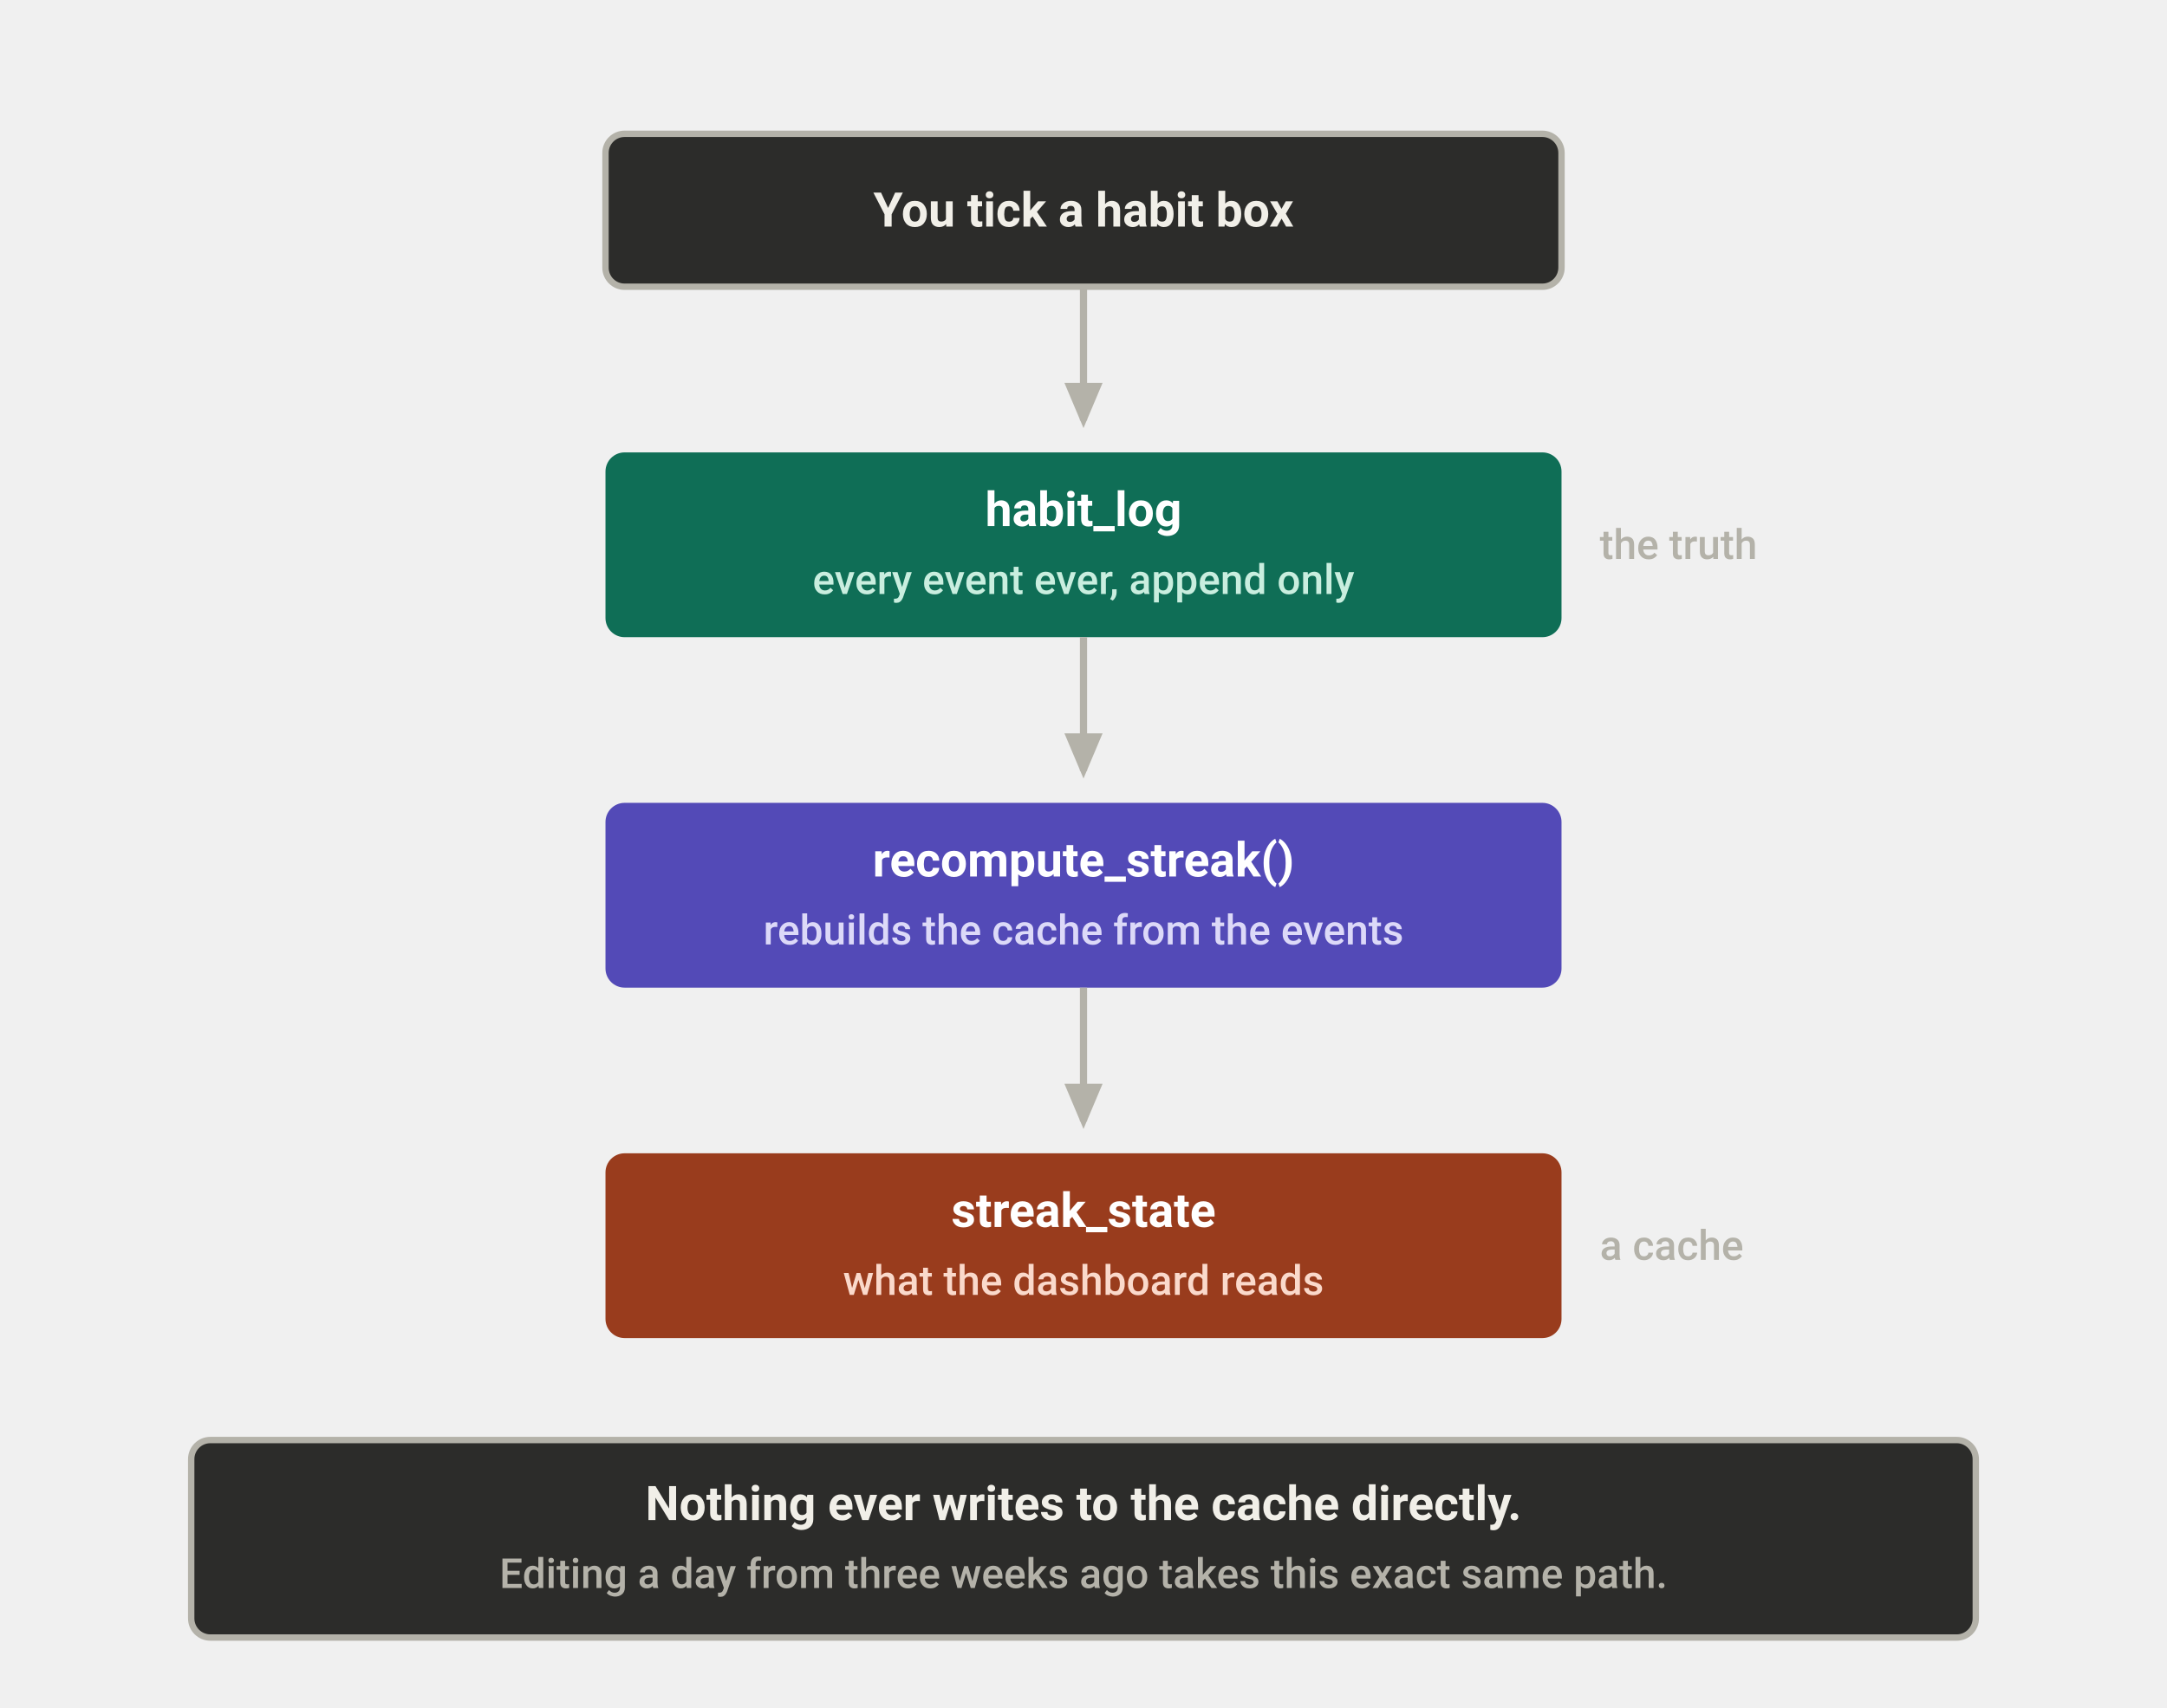
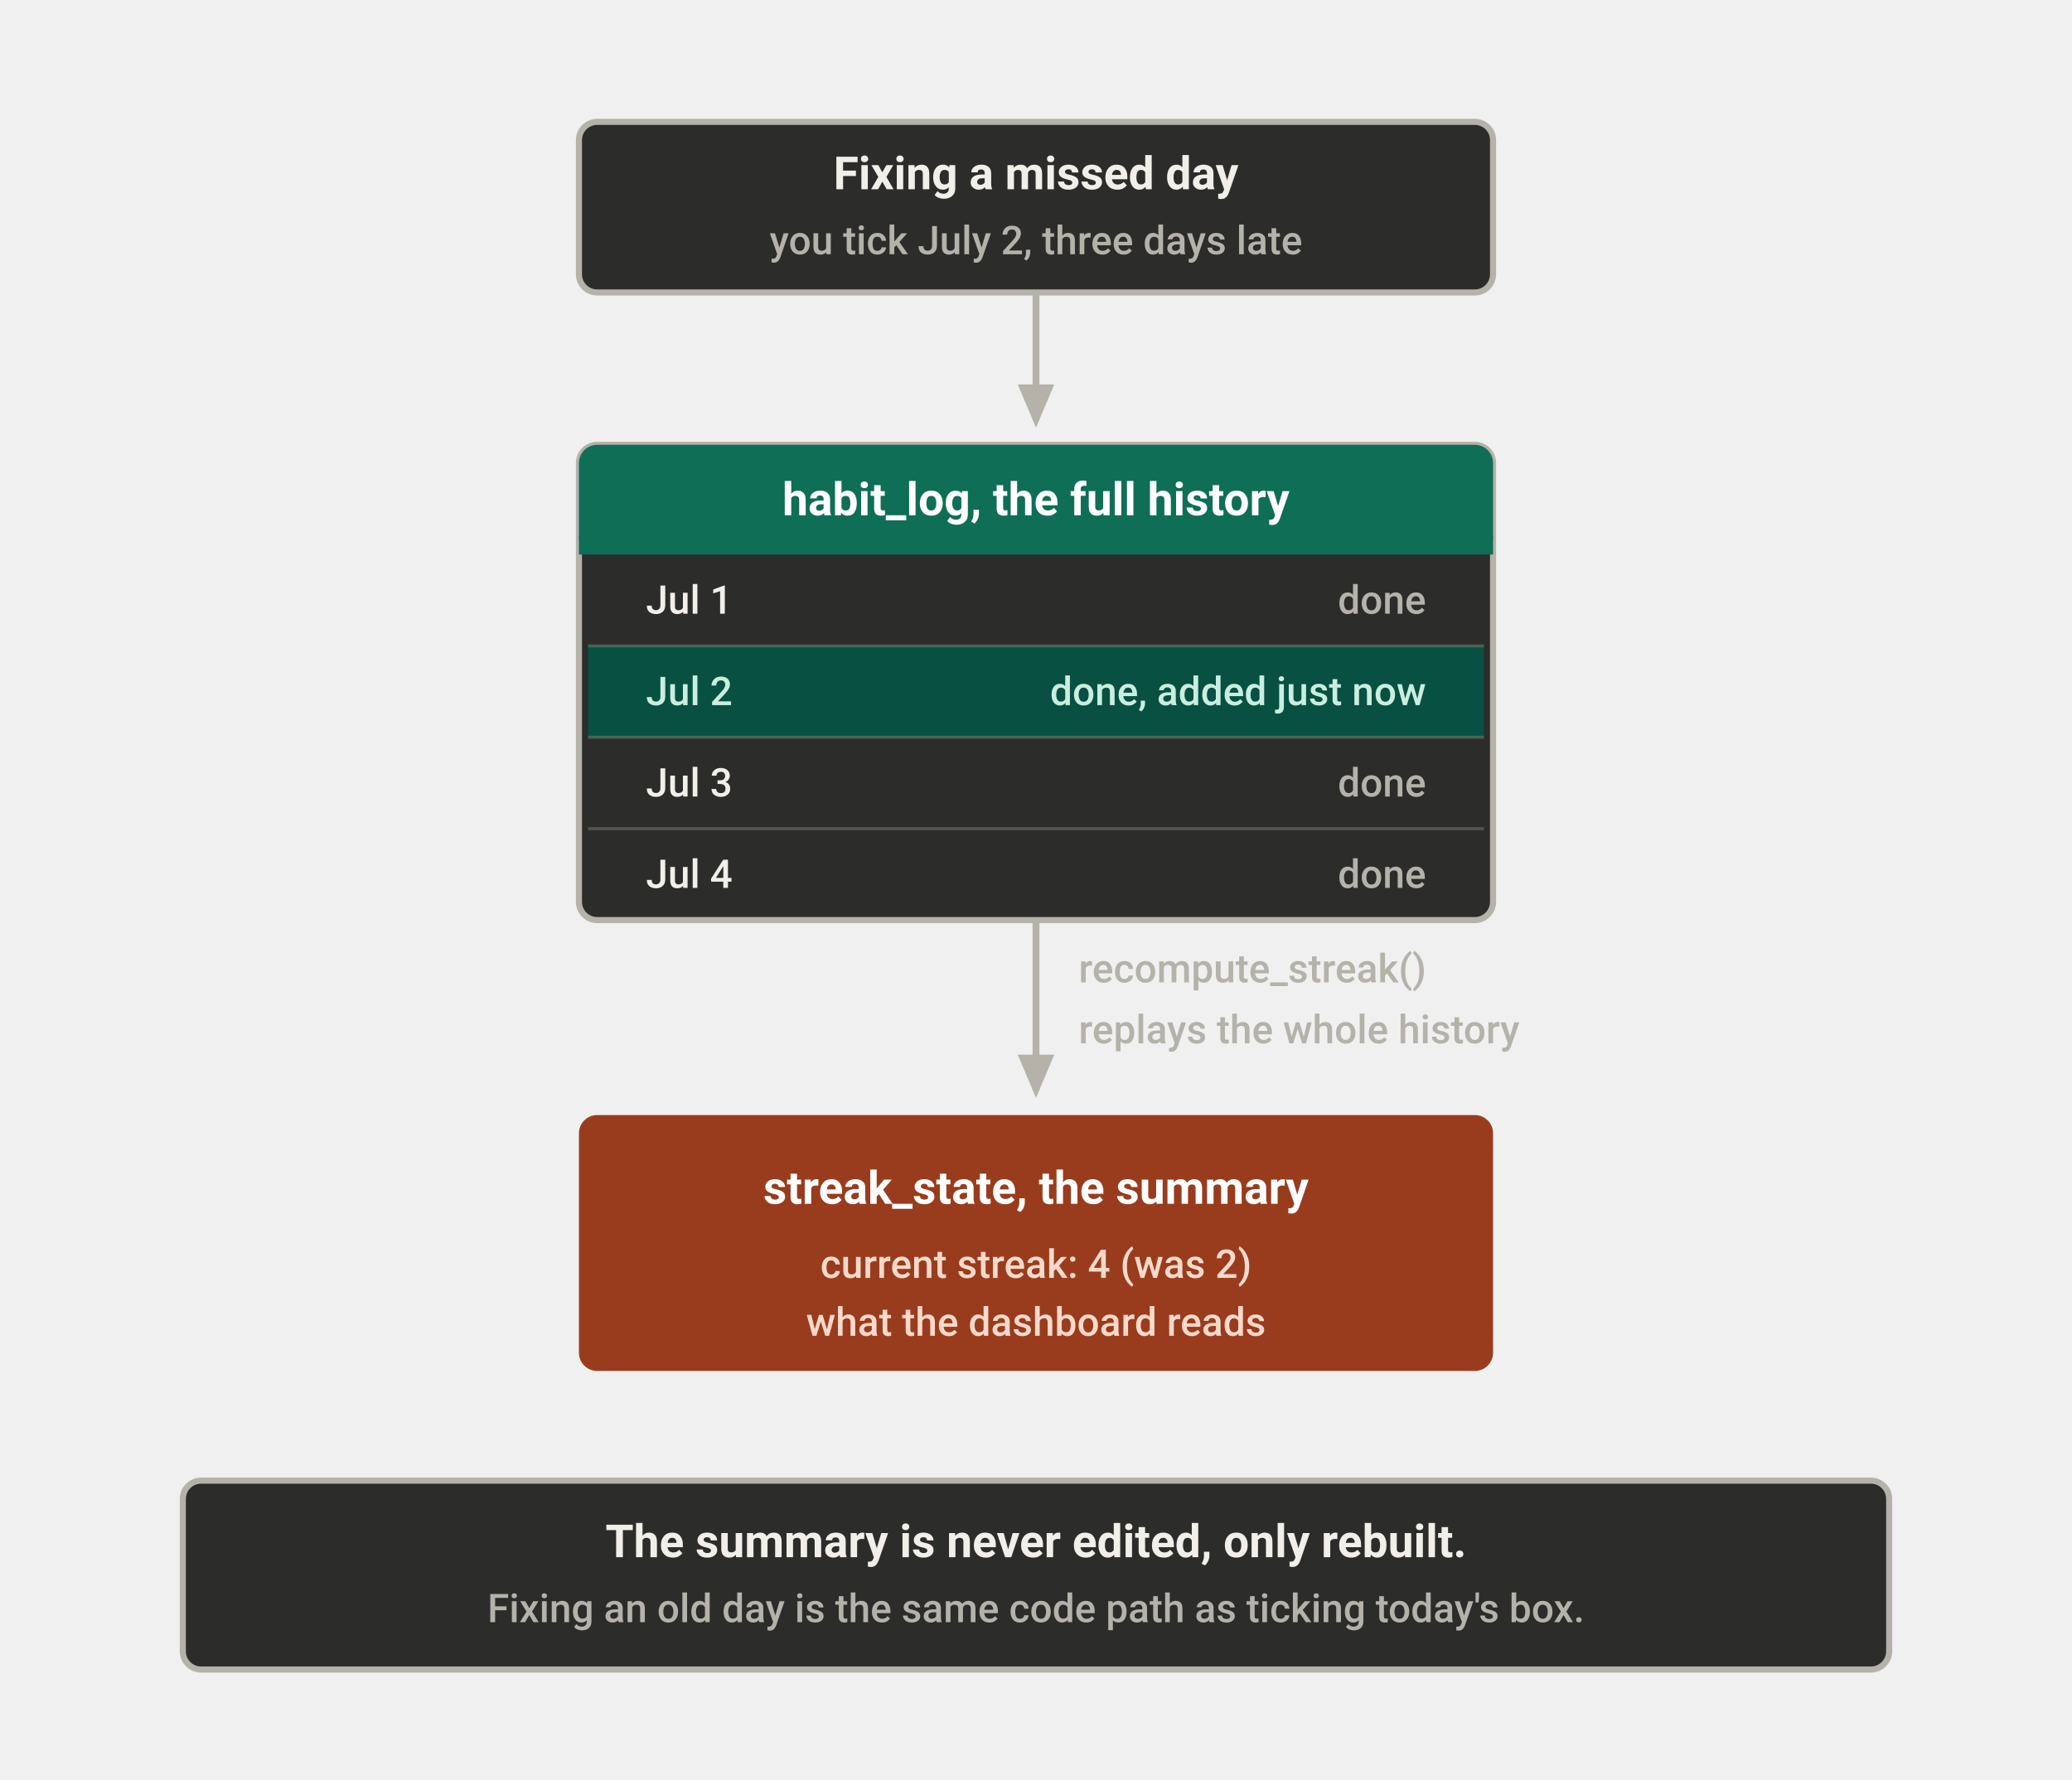
- <svg xmlns="http://www.w3.org/2000/svg" width="680" height="536" viewBox="0 0 680 536" role="img" aria-labelledby="ti de">
+ <svg xmlns="http://www.w3.org/2000/svg" width="680" height="584" viewBox="0 0 680 584" role="img" aria-labelledby="ti de">
  <style>
text{font-family:-apple-system,BlinkMacSystemFont,'Segoe UI',Roboto,Helvetica,Arial,sans-serif;dominant-baseline:central}
.t{font-size:15px;font-weight:700}
.s{font-size:13px;font-weight:500}
.h{font-size:16px;font-weight:700}
</style>
  <defs>
    <marker id="a" viewBox="0 0 10 10" refX="7.5" refY="5" markerWidth="7" markerHeight="7" orient="auto-start-reverse">
      <path d="M0 1.2L9 5L0 8.8z" fill="context-stroke" />
    </marker>
  </defs>
-   <rect x="190" y="42" width="300" height="48" rx="6" fill="#2C2C2A" stroke="#B4B2A9" stroke-width="2" />
-   <text class="t" x="340.0" y="66.0" text-anchor="middle" fill="#F1EFE8">You tick a habit box</text>
-   <line x1="340" y1="90" x2="340" y2="132" stroke="#B4B2A9" stroke-width="2.25" marker-end="url(#a)" />
-   <rect x="190" y="142" width="300" height="58" rx="6" fill="#0F6E56" />
-   <text class="t" x="340.0" y="160.0" text-anchor="middle" fill="#FFFFFF">habit_log</text>
-   <text class="s" x="340.0" y="182.0" text-anchor="middle" fill="#C9EEDF">every event ever, append only</text>
-   <text class="s" x="502" y="171" text-anchor="start" fill="#B4B2A9">the truth</text>
-   <line x1="340" y1="200" x2="340" y2="242" stroke="#B4B2A9" stroke-width="2.25" marker-end="url(#a)" />
-   <rect x="190" y="252" width="300" height="58" rx="6" fill="#534AB7" />
-   <text class="t" x="340.0" y="270.0" text-anchor="middle" fill="#FFFFFF">recompute_streak()</text>
-   <text class="s" x="340.0" y="292.0" text-anchor="middle" fill="#DCD9F8">rebuilds the cache from the events</text>
-   <line x1="340" y1="310" x2="340" y2="352" stroke="#B4B2A9" stroke-width="2.25" marker-end="url(#a)" />
-   <rect x="190" y="362" width="300" height="58" rx="6" fill="#993C1D" />
-   <text class="t" x="340.0" y="380.0" text-anchor="middle" fill="#FFFFFF">streak_state</text>
-   <text class="s" x="340.0" y="402.0" text-anchor="middle" fill="#FAD9CB">what the dashboard reads</text>
-   <text class="s" x="502" y="391" text-anchor="start" fill="#B4B2A9">a cache</text>
-   <rect x="60" y="452" width="560" height="62" rx="6" fill="#2C2C2A" stroke="#B4B2A9" stroke-width="2" />
-   <text class="t" x="340.0" y="472.0" text-anchor="middle" fill="#F1EFE8">Nothing ever writes to the cache directly.</text>
-   <text class="s" x="340.0" y="494.0" text-anchor="middle" fill="#B4B2A9">Editing a day from three weeks ago takes this exact same path.</text>
+   <rect x="190" y="40" width="300" height="56" rx="6" fill="#2C2C2A" stroke="#B4B2A9" stroke-width="2" />
+   <text class="t" x="340.0" y="57.0" text-anchor="middle" fill="#F1EFE8">Fixing a missed day</text>
+   <text class="s" x="340.0" y="79.0" text-anchor="middle" fill="#B4B2A9">you tick July 2, three days late</text>
+   <line x1="340" y1="96" x2="340" y2="138" stroke="#B4B2A9" stroke-width="2.25" marker-end="url(#a)" />
+   <rect x="190" y="146" width="300" height="156" rx="6" fill="#2C2C2A" stroke="#B4B2A9" stroke-width="2" />
+   <rect x="190" y="146" width="300" height="36" rx="6" fill="#0F6E56" />
+   <rect x="190" y="176" width="300" height="6" fill="#0F6E56" />
+   <text class="t" x="340" y="164" text-anchor="middle" fill="#FFFFFF">habit_log, the full history</text>
+   <text class="s" x="212" y="197" text-anchor="start" fill="#F1EFE8">Jul 1</text>
+   <text class="s" x="468" y="197" text-anchor="end" fill="#B4B2A9">done</text>
+   <rect x="193" y="212" width="294" height="30" fill="#085041" />
+   <text class="s" x="212" y="227" text-anchor="start" fill="#C9EEDF">Jul 2</text>
+   <text class="s" x="468" y="227" text-anchor="end" fill="#C9EEDF">done, added just now</text>
+   <line x1="193" y1="212" x2="487" y2="212" stroke="#B4B2A9" stroke-width="1" opacity="0.3" />
+   <text class="s" x="212" y="257" text-anchor="start" fill="#F1EFE8">Jul 3</text>
+   <text class="s" x="468" y="257" text-anchor="end" fill="#B4B2A9">done</text>
+   <line x1="193" y1="242" x2="487" y2="242" stroke="#B4B2A9" stroke-width="1" opacity="0.3" />
+   <text class="s" x="212" y="287" text-anchor="start" fill="#F1EFE8">Jul 4</text>
+   <text class="s" x="468" y="287" text-anchor="end" fill="#B4B2A9">done</text>
+   <line x1="193" y1="272" x2="487" y2="272" stroke="#B4B2A9" stroke-width="1" opacity="0.3" />
+   <line x1="340" y1="302" x2="340" y2="358" stroke="#B4B2A9" stroke-width="2.25" marker-end="url(#a)" />
+   <text class="s" x="354" y="318" text-anchor="start" fill="#B4B2A9">recompute_streak()</text>
+   <text class="s" x="354" y="338" text-anchor="start" fill="#B4B2A9">replays the whole history</text>
+   <rect x="190" y="366" width="300" height="84" rx="6" fill="#993C1D" />
+   <text class="t" x="340.0" y="390" text-anchor="middle" fill="#FFFFFF">streak_state, the summary</text>
+   <text class="s" x="340.0" y="415" text-anchor="middle" fill="#FAD9CB">current streak: 4 (was 2)</text>
+   <text class="s" x="340.0" y="434" text-anchor="middle" fill="#FAD9CB">what the dashboard reads</text>
+   <rect x="60" y="486" width="560" height="62" rx="6" fill="#2C2C2A" stroke="#B4B2A9" stroke-width="2" />
+   <text class="t" x="340.0" y="506.0" text-anchor="middle" fill="#F1EFE8">The summary is never edited, only rebuilt.</text>
+   <text class="s" x="340.0" y="528.0" text-anchor="middle" fill="#B4B2A9">Fixing an old day is the same code path as ticking today's box.</text>
</svg>
